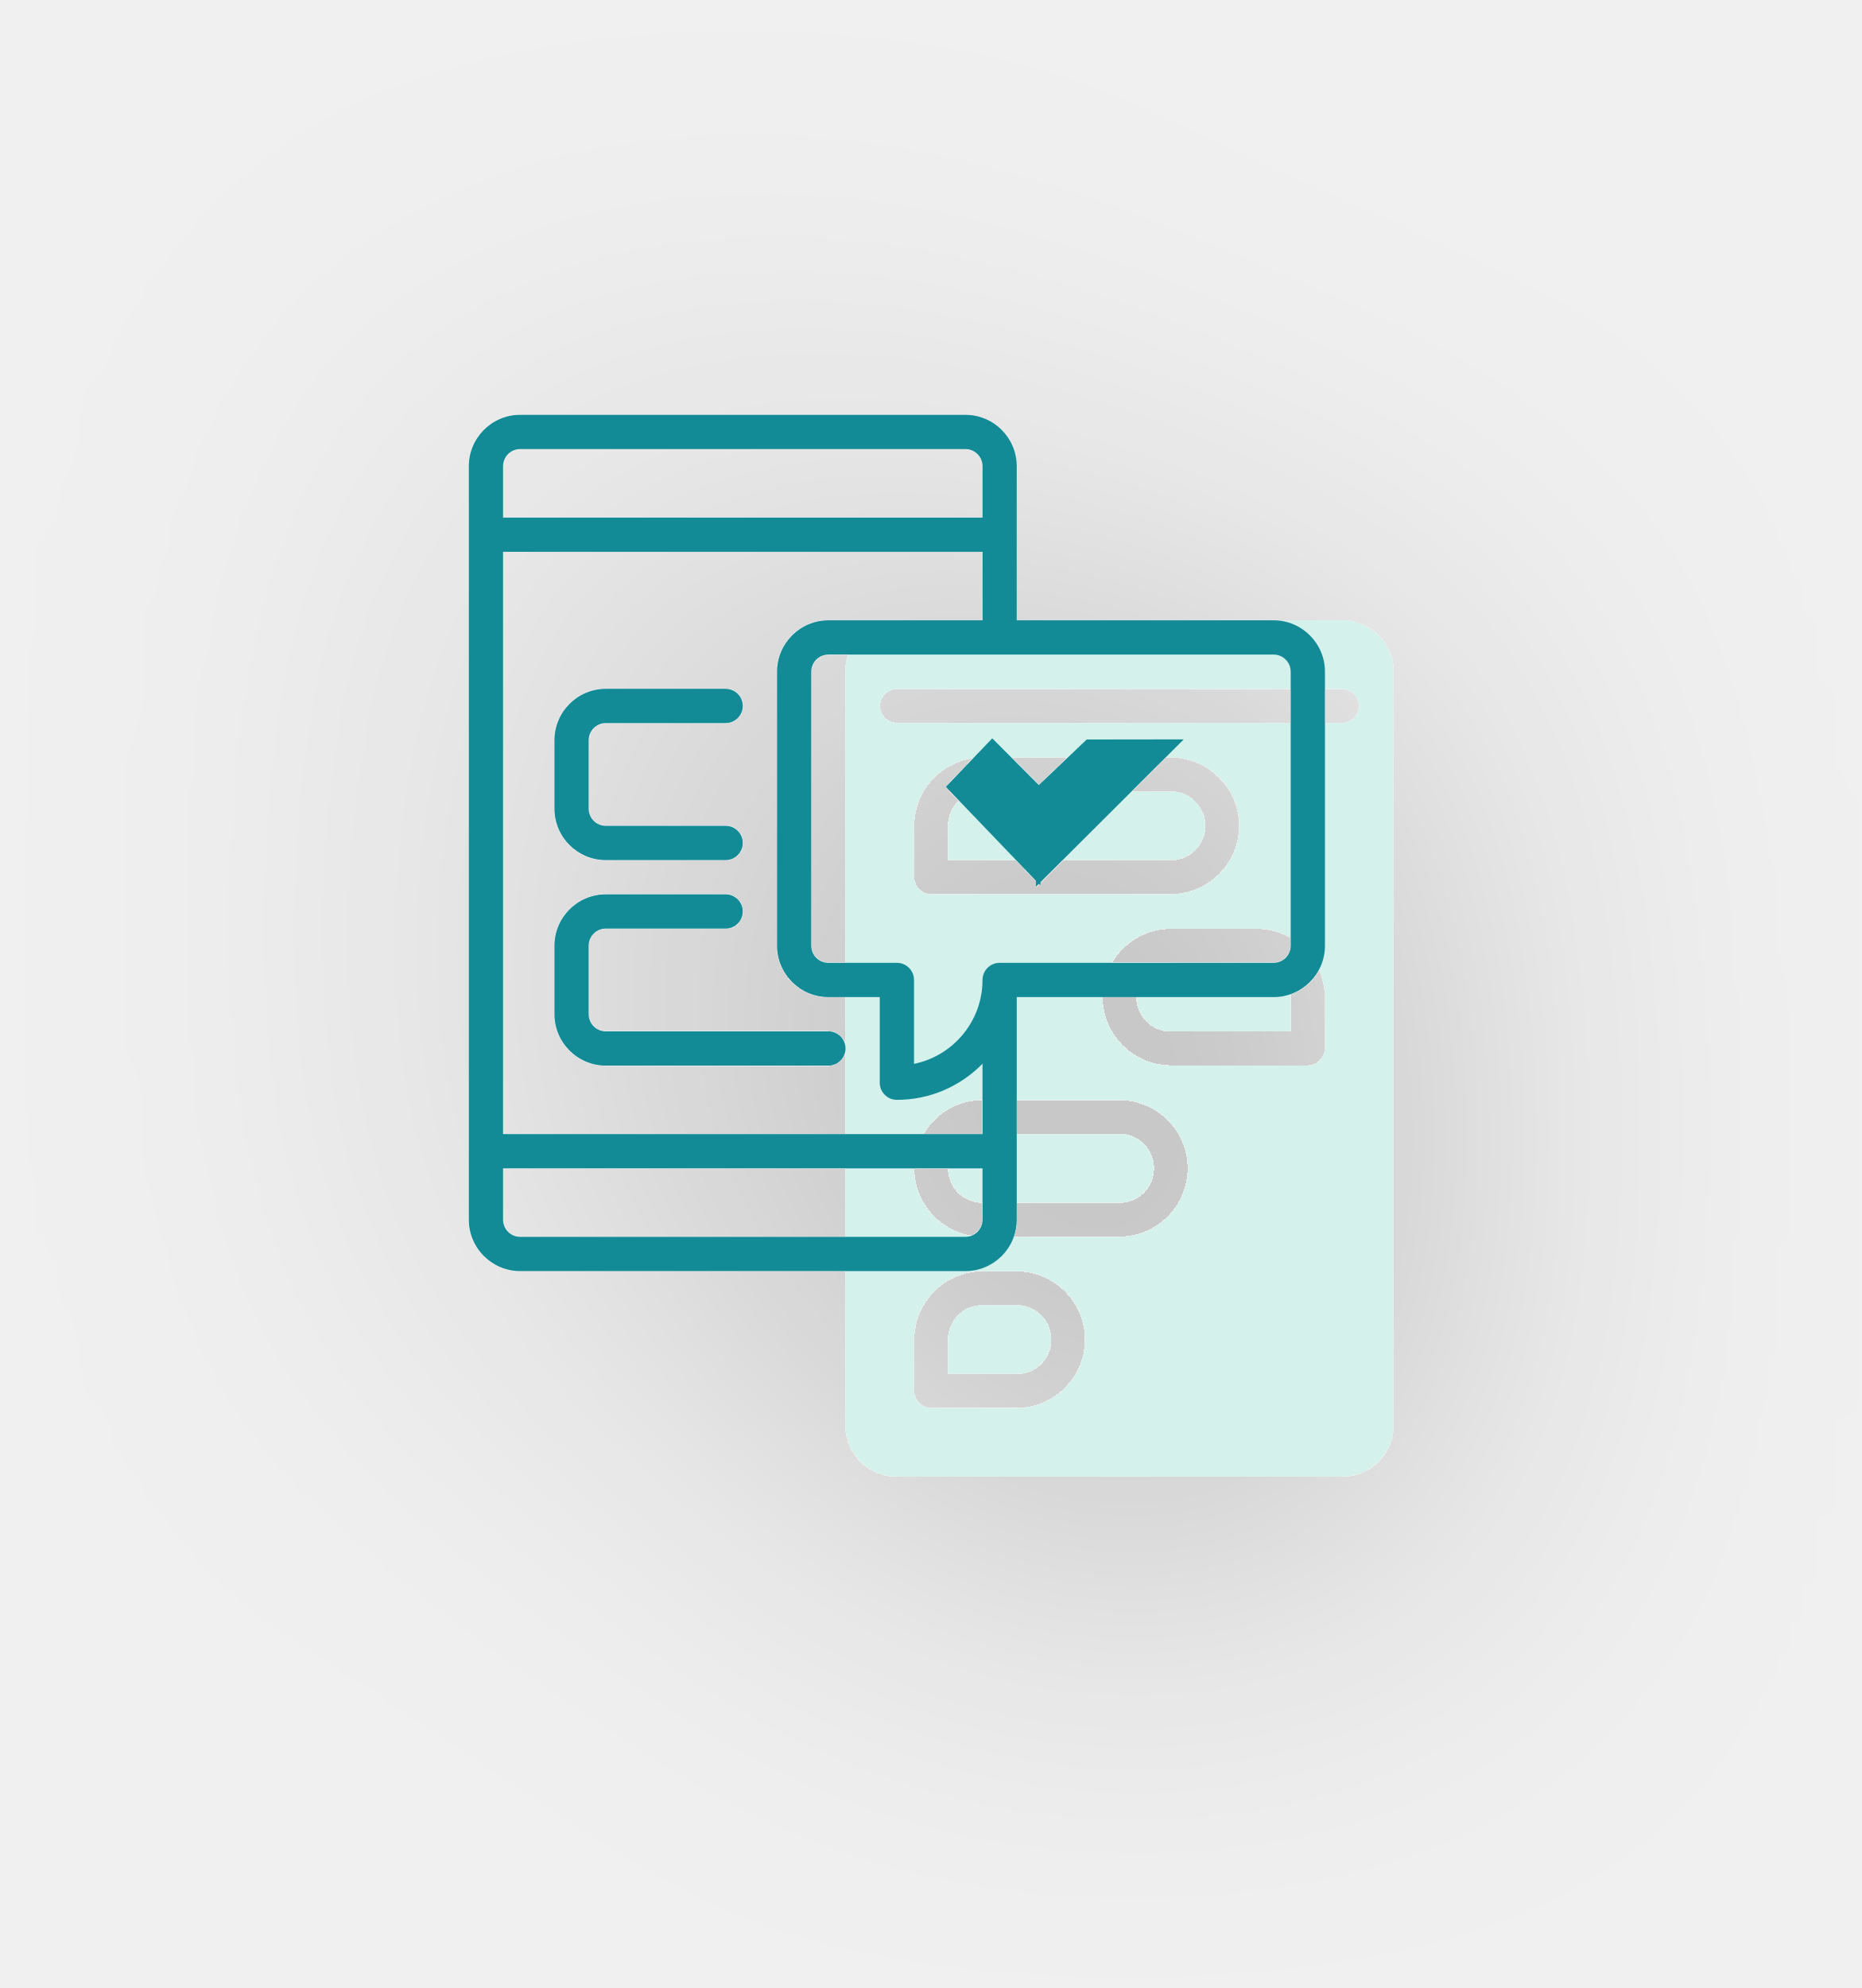
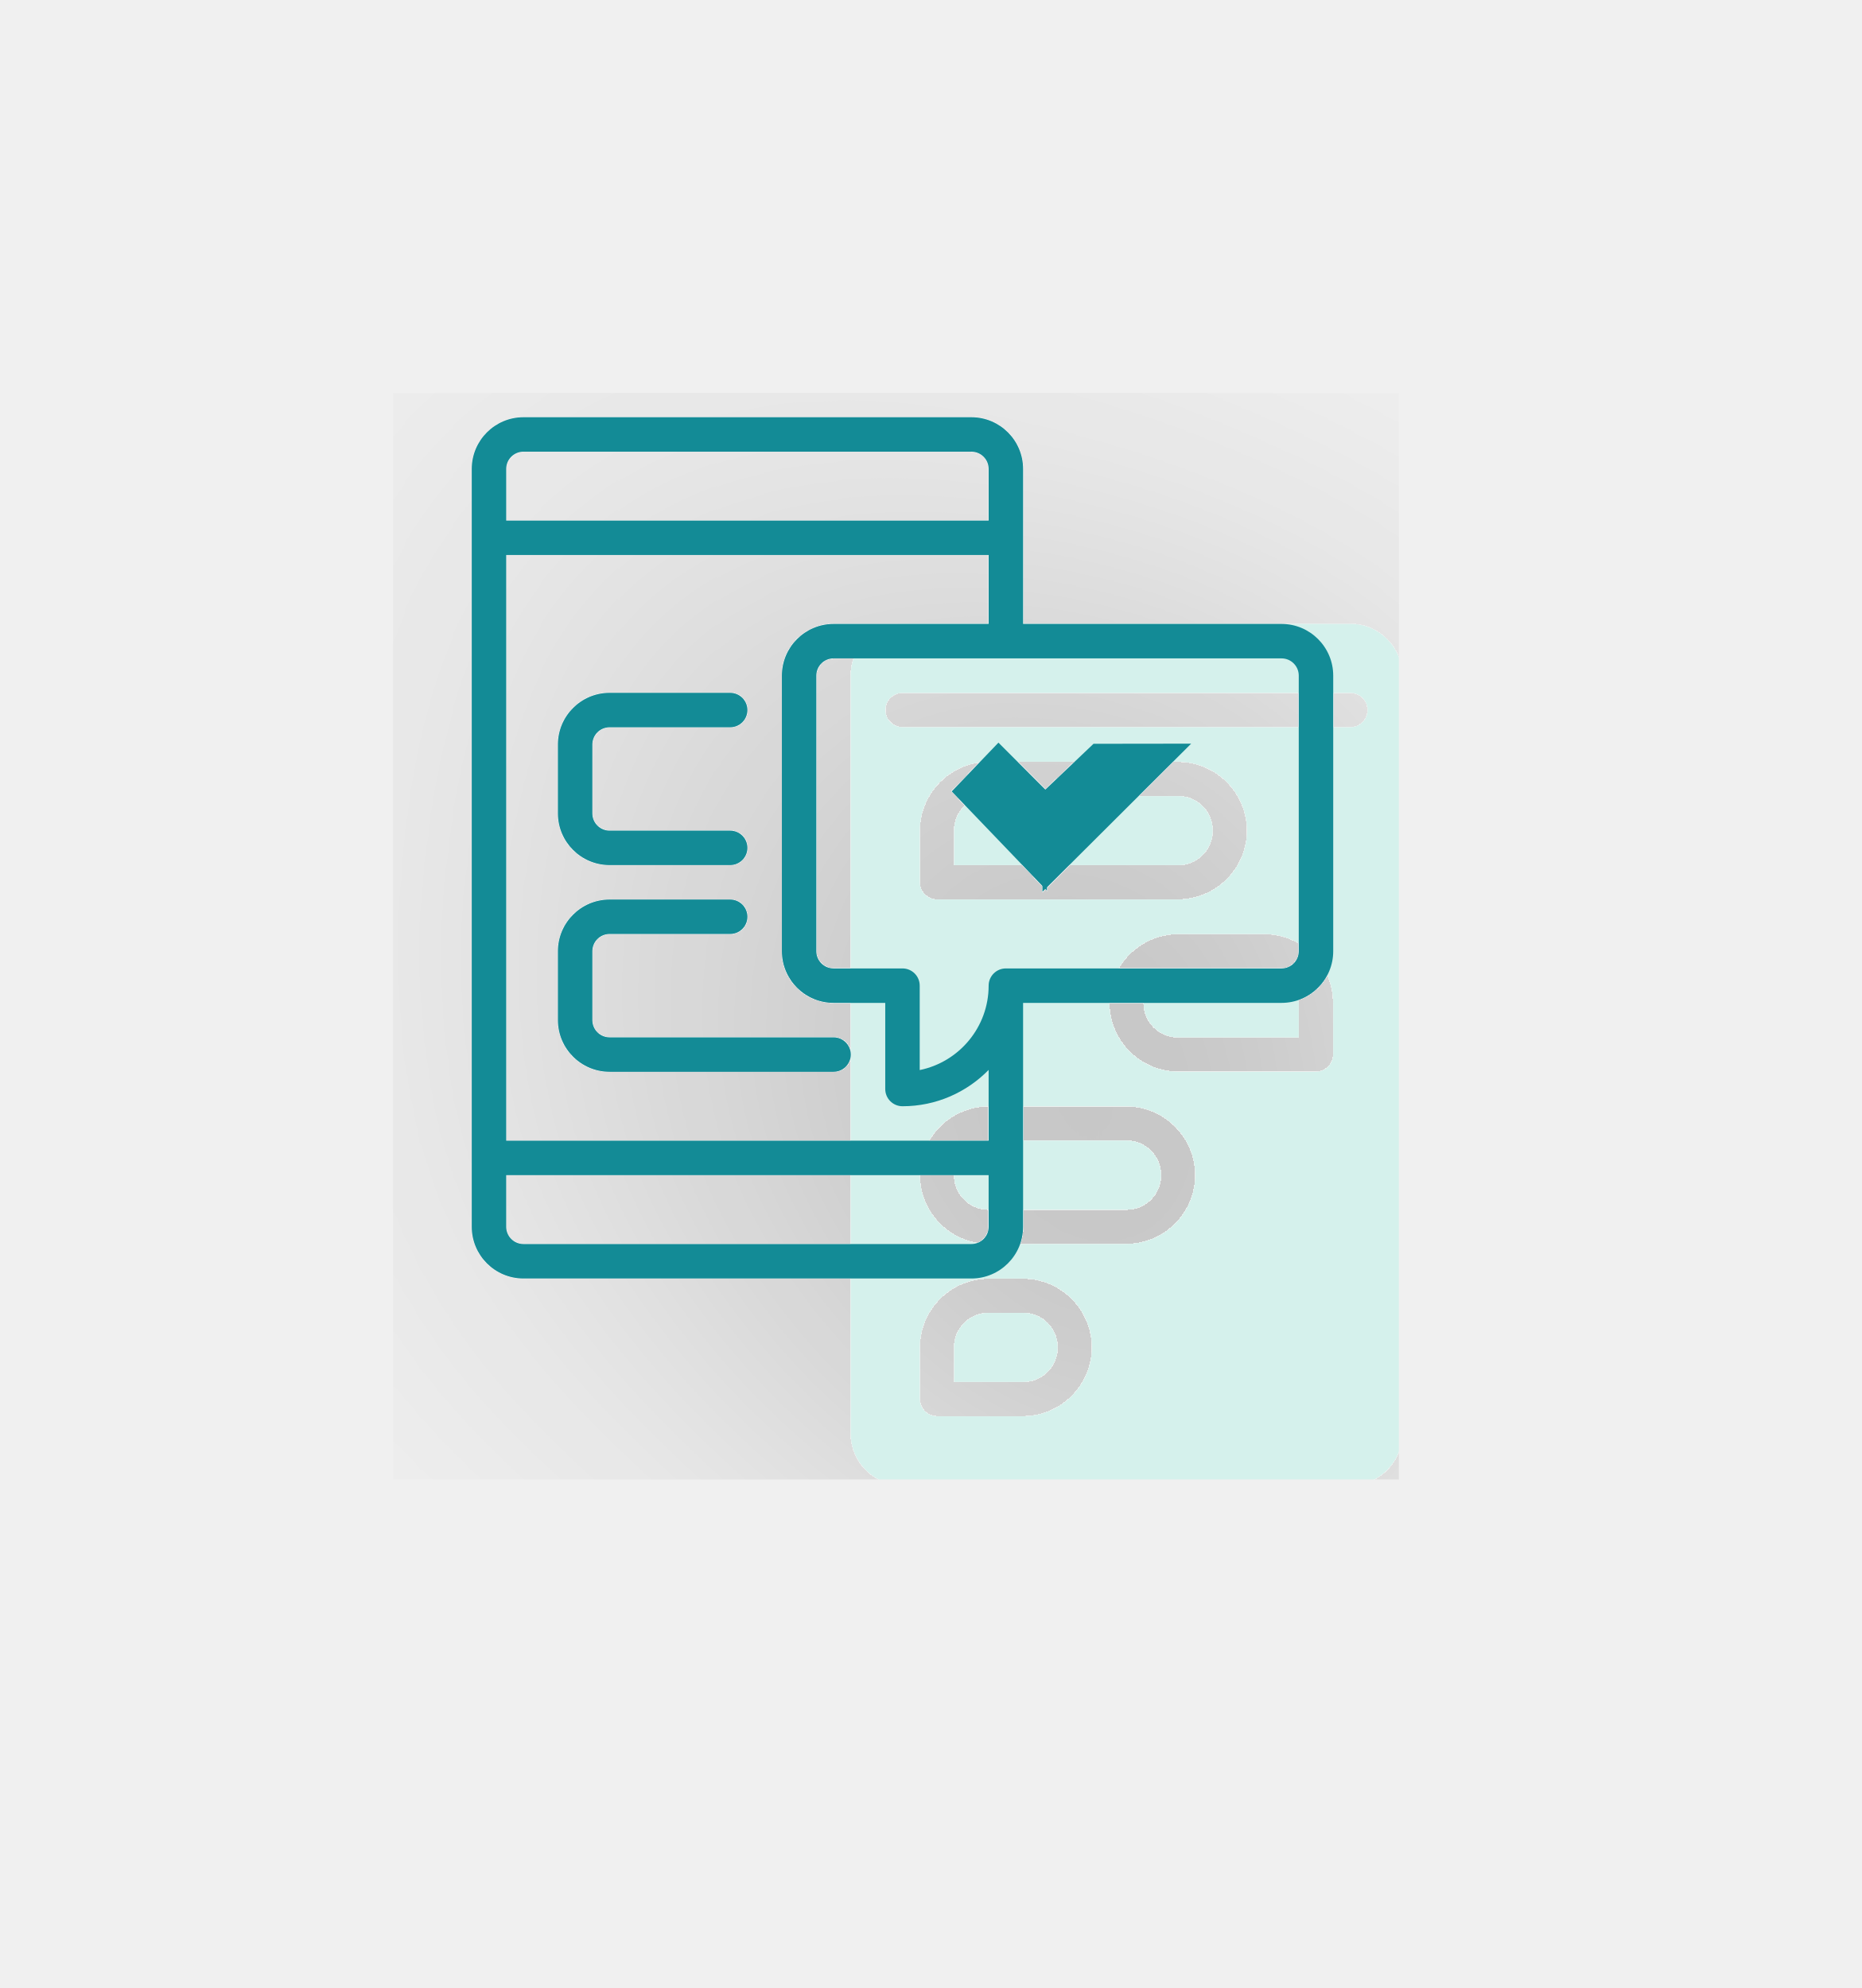
- <svg xmlns="http://www.w3.org/2000/svg" width="162" height="173" viewBox="0 0 162 173" fill="none">
-   <g id="Check-Up 1" filter="url(#filter0_d_190_727)">
-     <g id="Ð¡Ð»Ð¾Ð¹_x0020_1">
-       <path id="Vector" d="M104.89 71.866C104.89 70.222 103.552 68.885 101.909 68.885H85.516C83.873 68.885 82.535 70.222 82.535 71.866V74.846H101.909C103.552 74.846 104.89 73.509 104.89 71.866Z" fill="#D5F1EC" />
-       <path id="Vector_2" d="M97.438 98.692H85.516C83.873 98.692 82.535 100.029 82.535 101.672C82.535 103.316 83.873 104.653 85.516 104.653H97.438C99.081 104.653 100.419 103.316 100.419 101.672C100.419 100.029 99.081 98.692 97.438 98.692Z" fill="#D5F1EC" />
-       <path id="Vector_3" d="M109.361 83.788H101.909C100.266 83.788 98.928 85.126 98.928 86.769C98.928 88.412 100.266 89.75 101.909 89.75H112.341V86.769C112.341 85.126 111.004 83.788 109.361 83.788Z" fill="#D5F1EC" />
-       <path id="Vector_4" d="M88.496 113.595H85.516C83.873 113.595 82.535 114.933 82.535 116.575V119.556H88.496C90.139 119.556 91.477 118.218 91.477 116.575C91.477 114.933 90.139 113.595 88.496 113.595Z" fill="#D5F1EC" />
-       <path id="Vector_5" d="M116.812 53.982H78.064C75.598 53.982 73.593 55.987 73.593 58.453V124.027C73.593 126.492 75.598 128.498 78.064 128.498H116.812C119.278 128.498 121.283 126.492 121.283 124.027V58.453C121.283 55.987 119.278 53.982 116.812 53.982ZM88.496 122.537H81.045C80.221 122.537 79.554 121.87 79.554 121.046V116.575C79.554 113.287 82.227 110.614 85.515 110.614H88.496C91.784 110.614 94.457 113.287 94.457 116.575C94.457 119.863 91.784 122.537 88.496 122.537ZM97.438 107.633H85.515C82.227 107.633 79.554 104.96 79.554 101.672C79.554 98.384 82.227 95.711 85.515 95.711H97.438C100.726 95.711 103.399 98.384 103.399 101.672C103.399 104.96 100.726 107.633 97.438 107.633ZM79.554 76.337V71.866C79.554 68.578 82.227 65.905 85.515 65.905H101.909C105.197 65.905 107.871 68.578 107.871 71.866C107.871 75.153 105.197 77.827 101.909 77.827H81.045C80.221 77.827 79.554 77.16 79.554 76.337ZM115.322 91.24C115.322 92.064 114.656 92.731 113.832 92.731H101.909C98.621 92.731 95.948 90.056 95.948 86.769C95.948 83.481 98.621 80.807 101.909 80.807H109.361C112.648 80.807 115.322 83.481 115.322 86.769V91.24ZM116.812 62.924H78.064C77.24 62.924 76.573 62.257 76.573 61.433C76.573 60.609 77.24 59.943 78.064 59.943H116.812C117.636 59.943 118.302 60.609 118.302 61.433C118.302 62.257 117.636 62.924 116.812 62.924Z" fill="#D5F1EC" />
-       <path id="Vector_6" d="M110.851 53.982H88.496V40.569C88.496 38.103 86.491 36.098 84.025 36.098H45.277C42.811 36.098 40.806 38.103 40.806 40.569V106.143C40.806 108.609 42.811 110.614 45.277 110.614H84.025C86.491 110.614 88.496 108.609 88.496 106.143V86.769H110.851C113.316 86.769 115.322 84.763 115.322 82.298V58.453C115.322 55.987 113.316 53.982 110.851 53.982ZM43.786 40.569C43.786 39.746 44.454 39.079 45.277 39.079H84.025C84.848 39.079 85.516 39.746 85.516 40.569V45.04H43.786V40.569ZM85.516 106.143C85.516 106.965 84.848 107.633 84.025 107.633H45.277C44.454 107.633 43.786 106.965 43.786 106.143V101.672H85.516V106.143ZM85.516 98.692H43.786V48.02H85.516V53.982H72.103C69.637 53.982 67.632 55.987 67.632 58.453V82.298C67.632 84.763 69.637 86.769 72.103 86.769H76.573V94.221C76.573 95.044 77.24 95.711 78.064 95.711C80.981 95.711 83.62 94.504 85.516 92.568V98.692ZM112.341 82.298C112.341 83.12 111.673 83.788 110.851 83.788H87.006C86.182 83.788 85.516 84.455 85.516 85.279C85.516 88.878 82.951 91.888 79.554 92.581V85.279C79.554 84.455 78.888 83.788 78.064 83.788H72.103C71.28 83.788 70.612 83.12 70.612 82.298V58.453C70.612 57.63 71.28 56.963 72.103 56.963H110.851C111.673 56.963 112.341 57.63 112.341 58.453V82.298Z" fill="#138B96" />
-       <path id="Vector_7" d="M52.728 74.846H63.16C63.984 74.846 64.651 74.18 64.651 73.356C64.651 72.532 63.984 71.866 63.16 71.866H52.728C51.906 71.866 51.238 71.198 51.238 70.376V64.414C51.238 63.592 51.906 62.924 52.728 62.924H63.16C63.984 62.924 64.651 62.257 64.651 61.434C64.651 60.61 63.984 59.943 63.16 59.943H52.728C50.263 59.943 48.258 61.949 48.258 64.414V70.376C48.258 72.841 50.263 74.846 52.728 74.846Z" fill="#138B96" />
-       <path id="Vector_8" d="M72.103 89.75H52.728C51.906 89.75 51.238 89.082 51.238 88.259V82.298C51.238 81.476 51.906 80.807 52.728 80.807H63.16C63.984 80.807 64.651 80.141 64.651 79.317C64.651 78.494 63.984 77.827 63.16 77.827H52.728C50.263 77.827 48.258 79.833 48.258 82.298V88.259C48.258 90.724 50.263 92.731 52.728 92.731H72.103C72.926 92.731 73.593 92.064 73.593 91.24C73.593 90.416 72.926 89.75 72.103 89.75Z" fill="#138B96" />
-       <path id="Vector_9" fill-rule="evenodd" clip-rule="evenodd" d="M90.558 68.453L86.364 64.252L82.322 68.473L90.56 77.063L90.558 68.453Z" fill="#138B96" />
-       <path id="Vector_10" fill-rule="evenodd" clip-rule="evenodd" d="M90.171 68.553L94.588 64.352L103.034 64.341L90.169 77.163L90.171 68.553Z" fill="#138B96" />
-     </g>
+ <svg xmlns="http://www.w3.org/2000/svg" width="161" height="172" viewBox="0 0 161 172" fill="none">
+   <g clip-path="url(#clip0_368_61)" filter="url(#filter0_d_368_61)">
+     <path d="M104.89 71.866C104.89 70.222 103.552 68.885 101.909 68.885H85.516C83.873 68.885 82.535 70.222 82.535 71.866V74.846H101.909C103.552 74.846 104.89 73.509 104.89 71.866Z" fill="#D5F1EC" />
+     <path d="M97.438 98.692H85.516C83.873 98.692 82.535 100.029 82.535 101.672C82.535 103.316 83.873 104.653 85.516 104.653H97.438C99.081 104.653 100.419 103.316 100.419 101.672C100.419 100.029 99.081 98.692 97.438 98.692Z" fill="#D5F1EC" />
+     <path d="M109.361 83.788H101.909C100.266 83.788 98.928 85.126 98.928 86.769C98.928 88.412 100.266 89.75 101.909 89.75H112.341V86.769C112.341 85.126 111.004 83.788 109.361 83.788Z" fill="#D5F1EC" />
+     <path d="M88.496 113.595H85.516C83.873 113.595 82.535 114.933 82.535 116.575V119.556H88.496C90.139 119.556 91.477 118.218 91.477 116.575C91.477 114.933 90.139 113.595 88.496 113.595Z" fill="#D5F1EC" />
+     <path d="M116.812 53.982H78.064C75.598 53.982 73.593 55.987 73.593 58.453V124.027C73.593 126.492 75.598 128.498 78.064 128.498H116.812C119.278 128.498 121.283 126.492 121.283 124.027V58.453C121.283 55.987 119.278 53.982 116.812 53.982ZM88.496 122.537H81.045C80.221 122.537 79.554 121.87 79.554 121.046V116.575C79.554 113.287 82.227 110.614 85.515 110.614H88.496C91.784 110.614 94.457 113.287 94.457 116.575C94.457 119.863 91.784 122.537 88.496 122.537ZM97.438 107.633H85.515C82.227 107.633 79.554 104.96 79.554 101.672C79.554 98.384 82.227 95.711 85.515 95.711H97.438C100.726 95.711 103.399 98.384 103.399 101.672C103.399 104.96 100.726 107.633 97.438 107.633ZM79.554 76.337V71.866C79.554 68.578 82.227 65.905 85.515 65.905H101.909C105.197 65.905 107.871 68.578 107.871 71.866C107.871 75.153 105.197 77.827 101.909 77.827H81.045C80.221 77.827 79.554 77.16 79.554 76.337ZM115.322 91.24C115.322 92.064 114.656 92.731 113.832 92.731H101.909C98.621 92.731 95.948 90.056 95.948 86.769C95.948 83.481 98.621 80.807 101.909 80.807H109.361C112.648 80.807 115.322 83.481 115.322 86.769V91.24ZM116.812 62.924H78.064C77.24 62.924 76.573 62.257 76.573 61.433C76.573 60.609 77.24 59.943 78.064 59.943H116.812C117.636 59.943 118.302 60.609 118.302 61.433C118.302 62.257 117.636 62.924 116.812 62.924Z" fill="#D5F1EC" />
+     <path d="M110.851 53.982H88.496V40.569C88.496 38.103 86.491 36.098 84.025 36.098H45.277C42.811 36.098 40.806 38.103 40.806 40.569V106.143C40.806 108.609 42.811 110.614 45.277 110.614H84.025C86.491 110.614 88.496 108.609 88.496 106.143V86.769H110.851C113.316 86.769 115.322 84.763 115.322 82.298V58.453C115.322 55.987 113.316 53.982 110.851 53.982ZM43.786 40.569C43.786 39.746 44.454 39.079 45.277 39.079H84.025C84.848 39.079 85.516 39.746 85.516 40.569V45.04H43.786V40.569ZM85.516 106.143C85.516 106.965 84.848 107.633 84.025 107.633H45.277C44.454 107.633 43.786 106.965 43.786 106.143V101.672H85.516V106.143ZM85.516 98.692H43.786V48.02H85.516V53.982H72.103C69.637 53.982 67.632 55.987 67.632 58.453V82.298C67.632 84.763 69.637 86.769 72.103 86.769H76.573V94.221C76.573 95.044 77.24 95.711 78.064 95.711C80.981 95.711 83.62 94.504 85.516 92.568V98.692ZM112.341 82.298C112.341 83.12 111.673 83.788 110.851 83.788H87.006C86.182 83.788 85.516 84.455 85.516 85.279C85.516 88.878 82.951 91.888 79.554 92.581V85.279C79.554 84.455 78.888 83.788 78.064 83.788H72.103C71.28 83.788 70.612 83.12 70.612 82.298V58.453C70.612 57.63 71.28 56.963 72.103 56.963H110.851C111.673 56.963 112.341 57.63 112.341 58.453V82.298Z" fill="#138B96" />
+     <path d="M52.728 74.846H63.16C63.984 74.846 64.651 74.18 64.651 73.356C64.651 72.532 63.984 71.866 63.16 71.866H52.728C51.906 71.866 51.238 71.198 51.238 70.376V64.414C51.238 63.592 51.906 62.924 52.728 62.924H63.16C63.984 62.924 64.651 62.257 64.651 61.434C64.651 60.61 63.984 59.943 63.16 59.943H52.728C50.263 59.943 48.258 61.949 48.258 64.414V70.376C48.258 72.841 50.263 74.846 52.728 74.846Z" fill="#138B96" />
+     <path d="M72.103 89.75H52.728C51.906 89.75 51.238 89.082 51.238 88.259V82.298C51.238 81.476 51.906 80.807 52.728 80.807H63.16C63.984 80.807 64.651 80.141 64.651 79.317C64.651 78.494 63.984 77.827 63.16 77.827H52.728C50.263 77.827 48.258 79.833 48.258 82.298V88.259C48.258 90.724 50.263 92.731 52.728 92.731H72.103C72.926 92.731 73.593 92.064 73.593 91.24C73.593 90.416 72.926 89.75 72.103 89.75Z" fill="#138B96" />
+     <path fill-rule="evenodd" clip-rule="evenodd" d="M90.558 68.453L86.364 64.252L82.322 68.473L90.56 77.063L90.558 68.453Z" fill="#138B96" />
+     <path fill-rule="evenodd" clip-rule="evenodd" d="M90.171 68.553L94.588 64.352L103.034 64.341L90.169 77.163L90.171 68.553Z" fill="#138B96" />
  </g>
  <defs>
-     <filter id="filter0_d_190_727" x="-6" y="-2" width="192" height="183" filterUnits="userSpaceOnUse" color-interpolation-filters="sRGB">
+     <filter id="filter0_d_368_61" x="-6" y="-2" width="167" height="174" filterUnits="userSpaceOnUse" color-interpolation-filters="sRGB">
      <feFlood flood-opacity="0" result="BackgroundImageFix" />
      <feColorMatrix in="SourceAlpha" type="matrix" values="0 0 0 0 0 0 0 0 0 0 0 0 0 0 0 0 0 0 127 0" result="hardAlpha" />
      <feOffset dy="4" />
      <feGaussianBlur stdDeviation="20" />
      <feComposite in2="hardAlpha" operator="out" />
      <feColorMatrix type="matrix" values="0 0 0 0 0 0 0 0 0 0 0 0 0 0 0 0 0 0 0.25 0" />
-       <feBlend mode="normal" in2="BackgroundImageFix" result="effect1_dropShadow_190_727" />
-       <feBlend mode="normal" in="SourceGraphic" in2="effect1_dropShadow_190_727" result="shape" />
+       <feBlend mode="normal" in2="BackgroundImageFix" result="effect1_dropShadow_368_61" />
+       <feBlend mode="normal" in="SourceGraphic" in2="effect1_dropShadow_368_61" result="shape" />
    </filter>
+     <clipPath id="clip0_368_61">
+       <rect width="87" height="94" fill="white" transform="translate(34 34)" />
+     </clipPath>
  </defs>
</svg>
